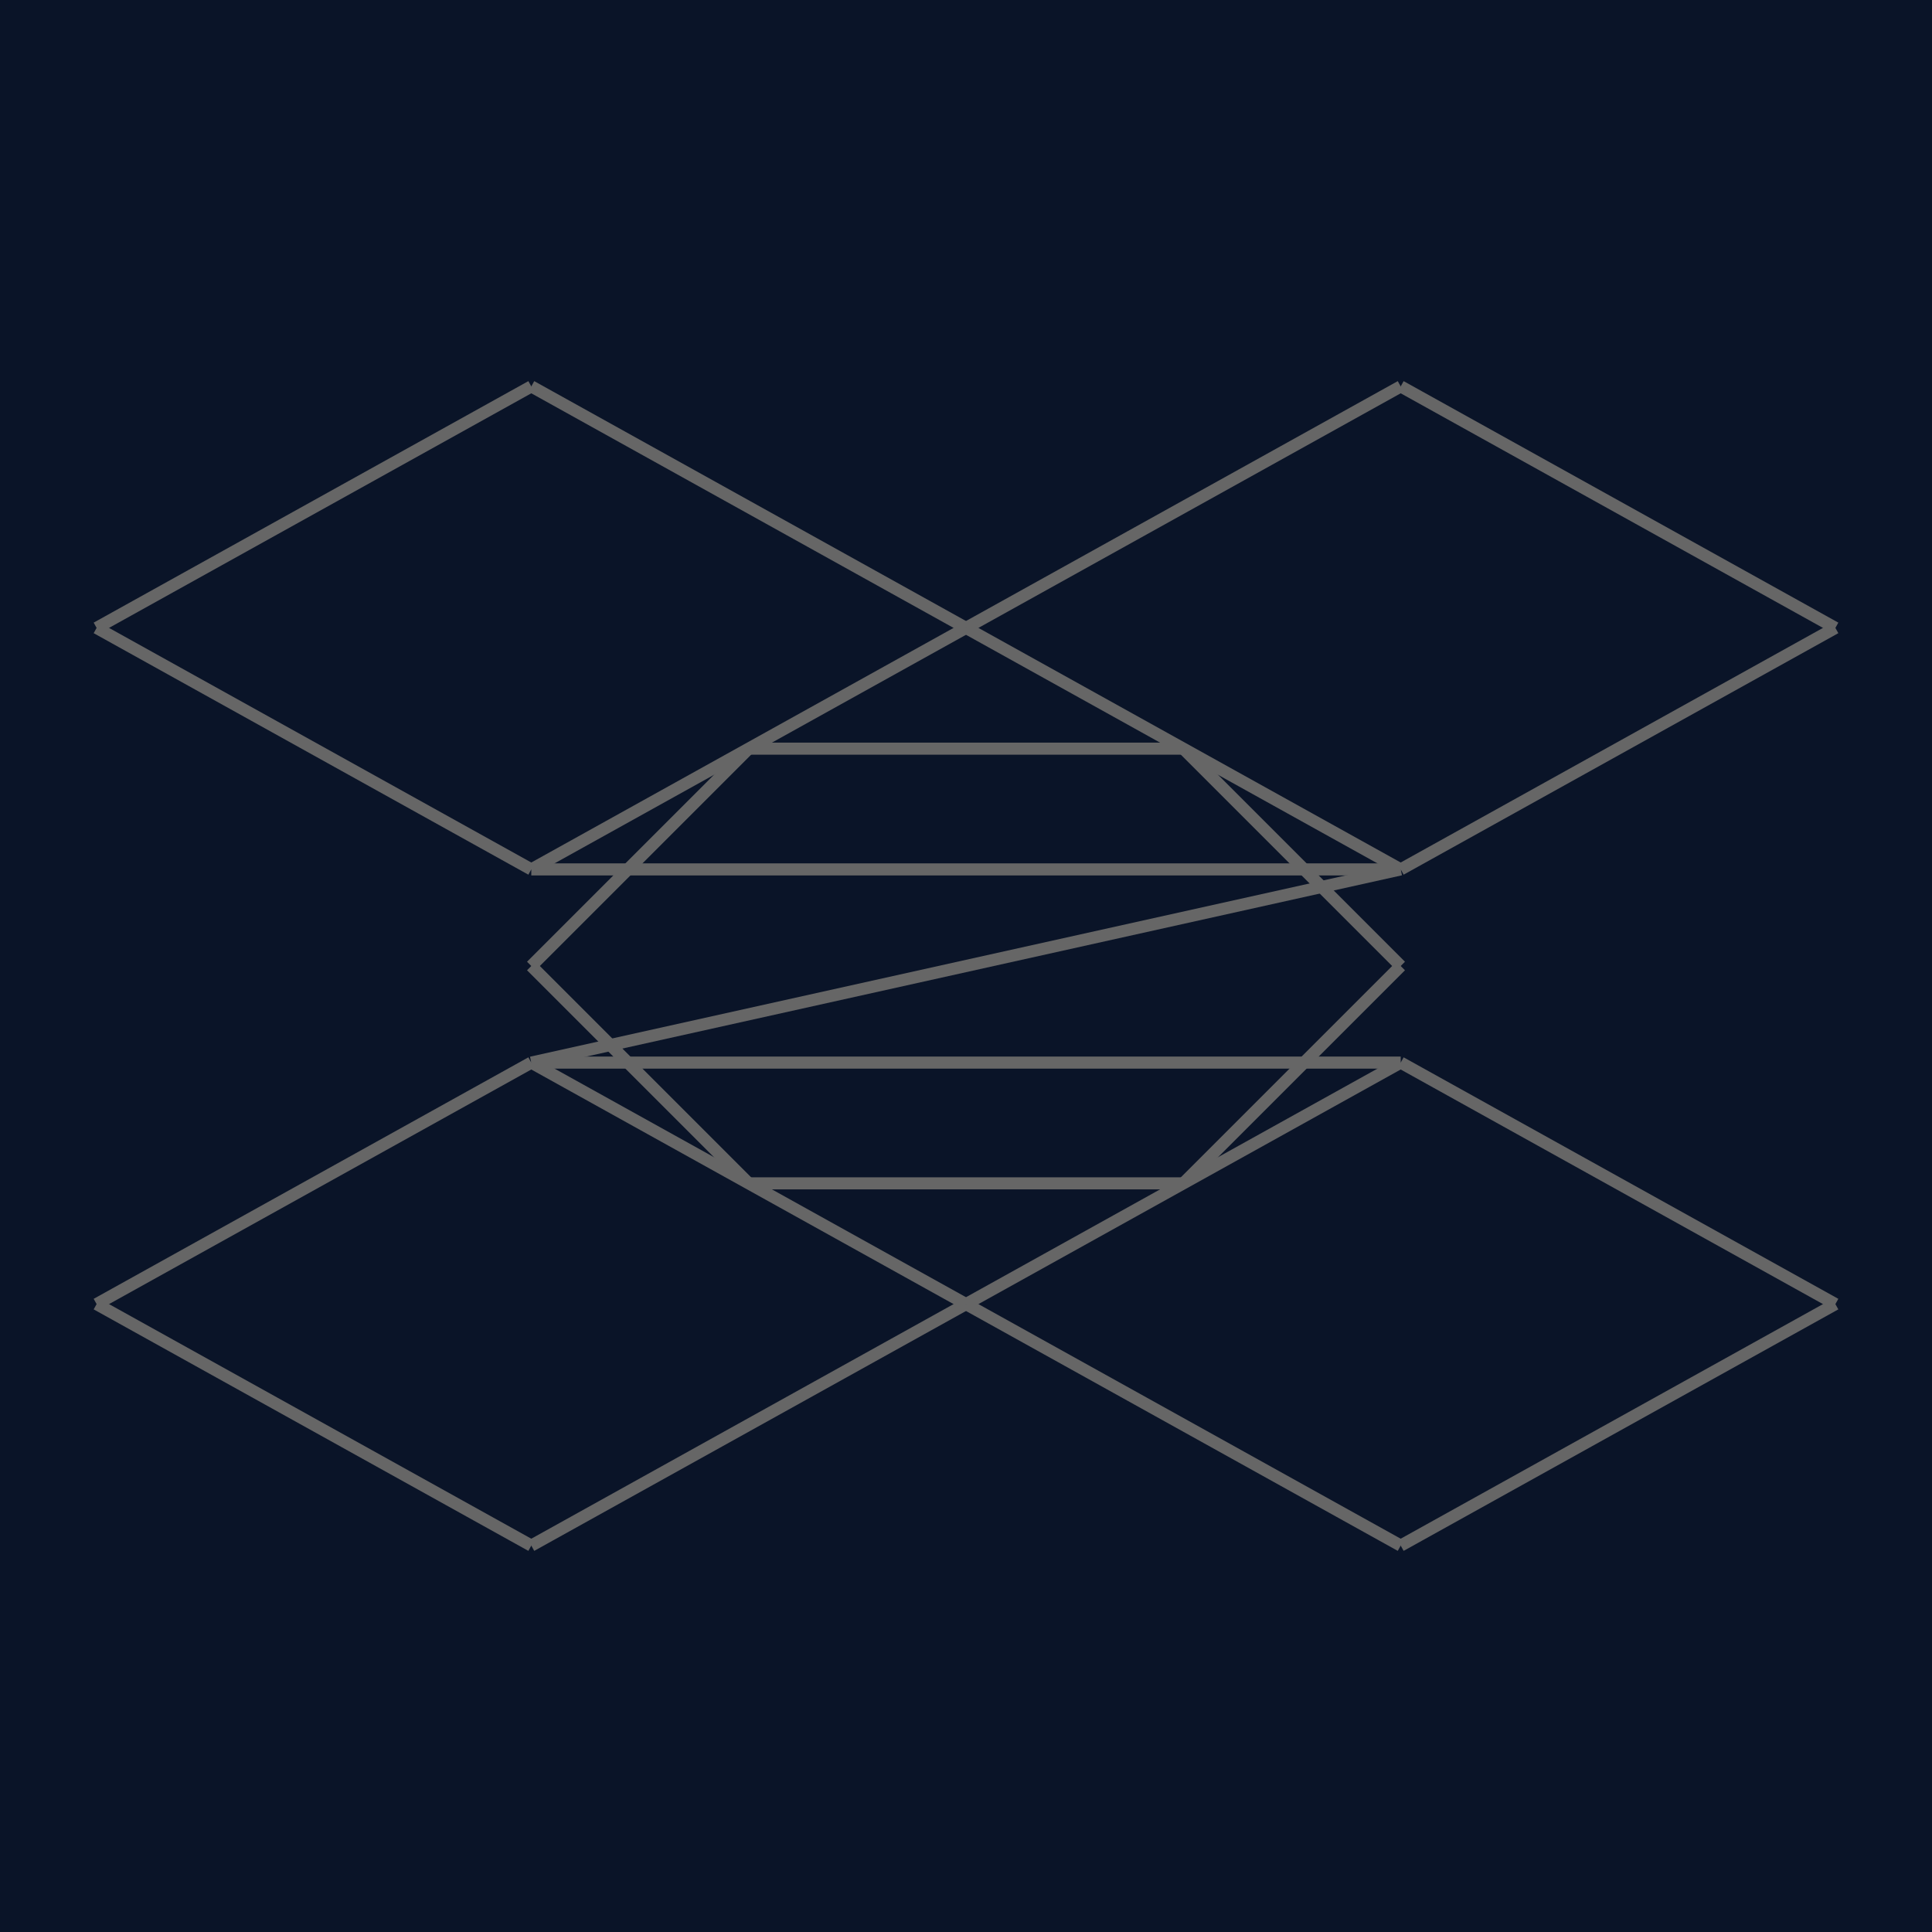
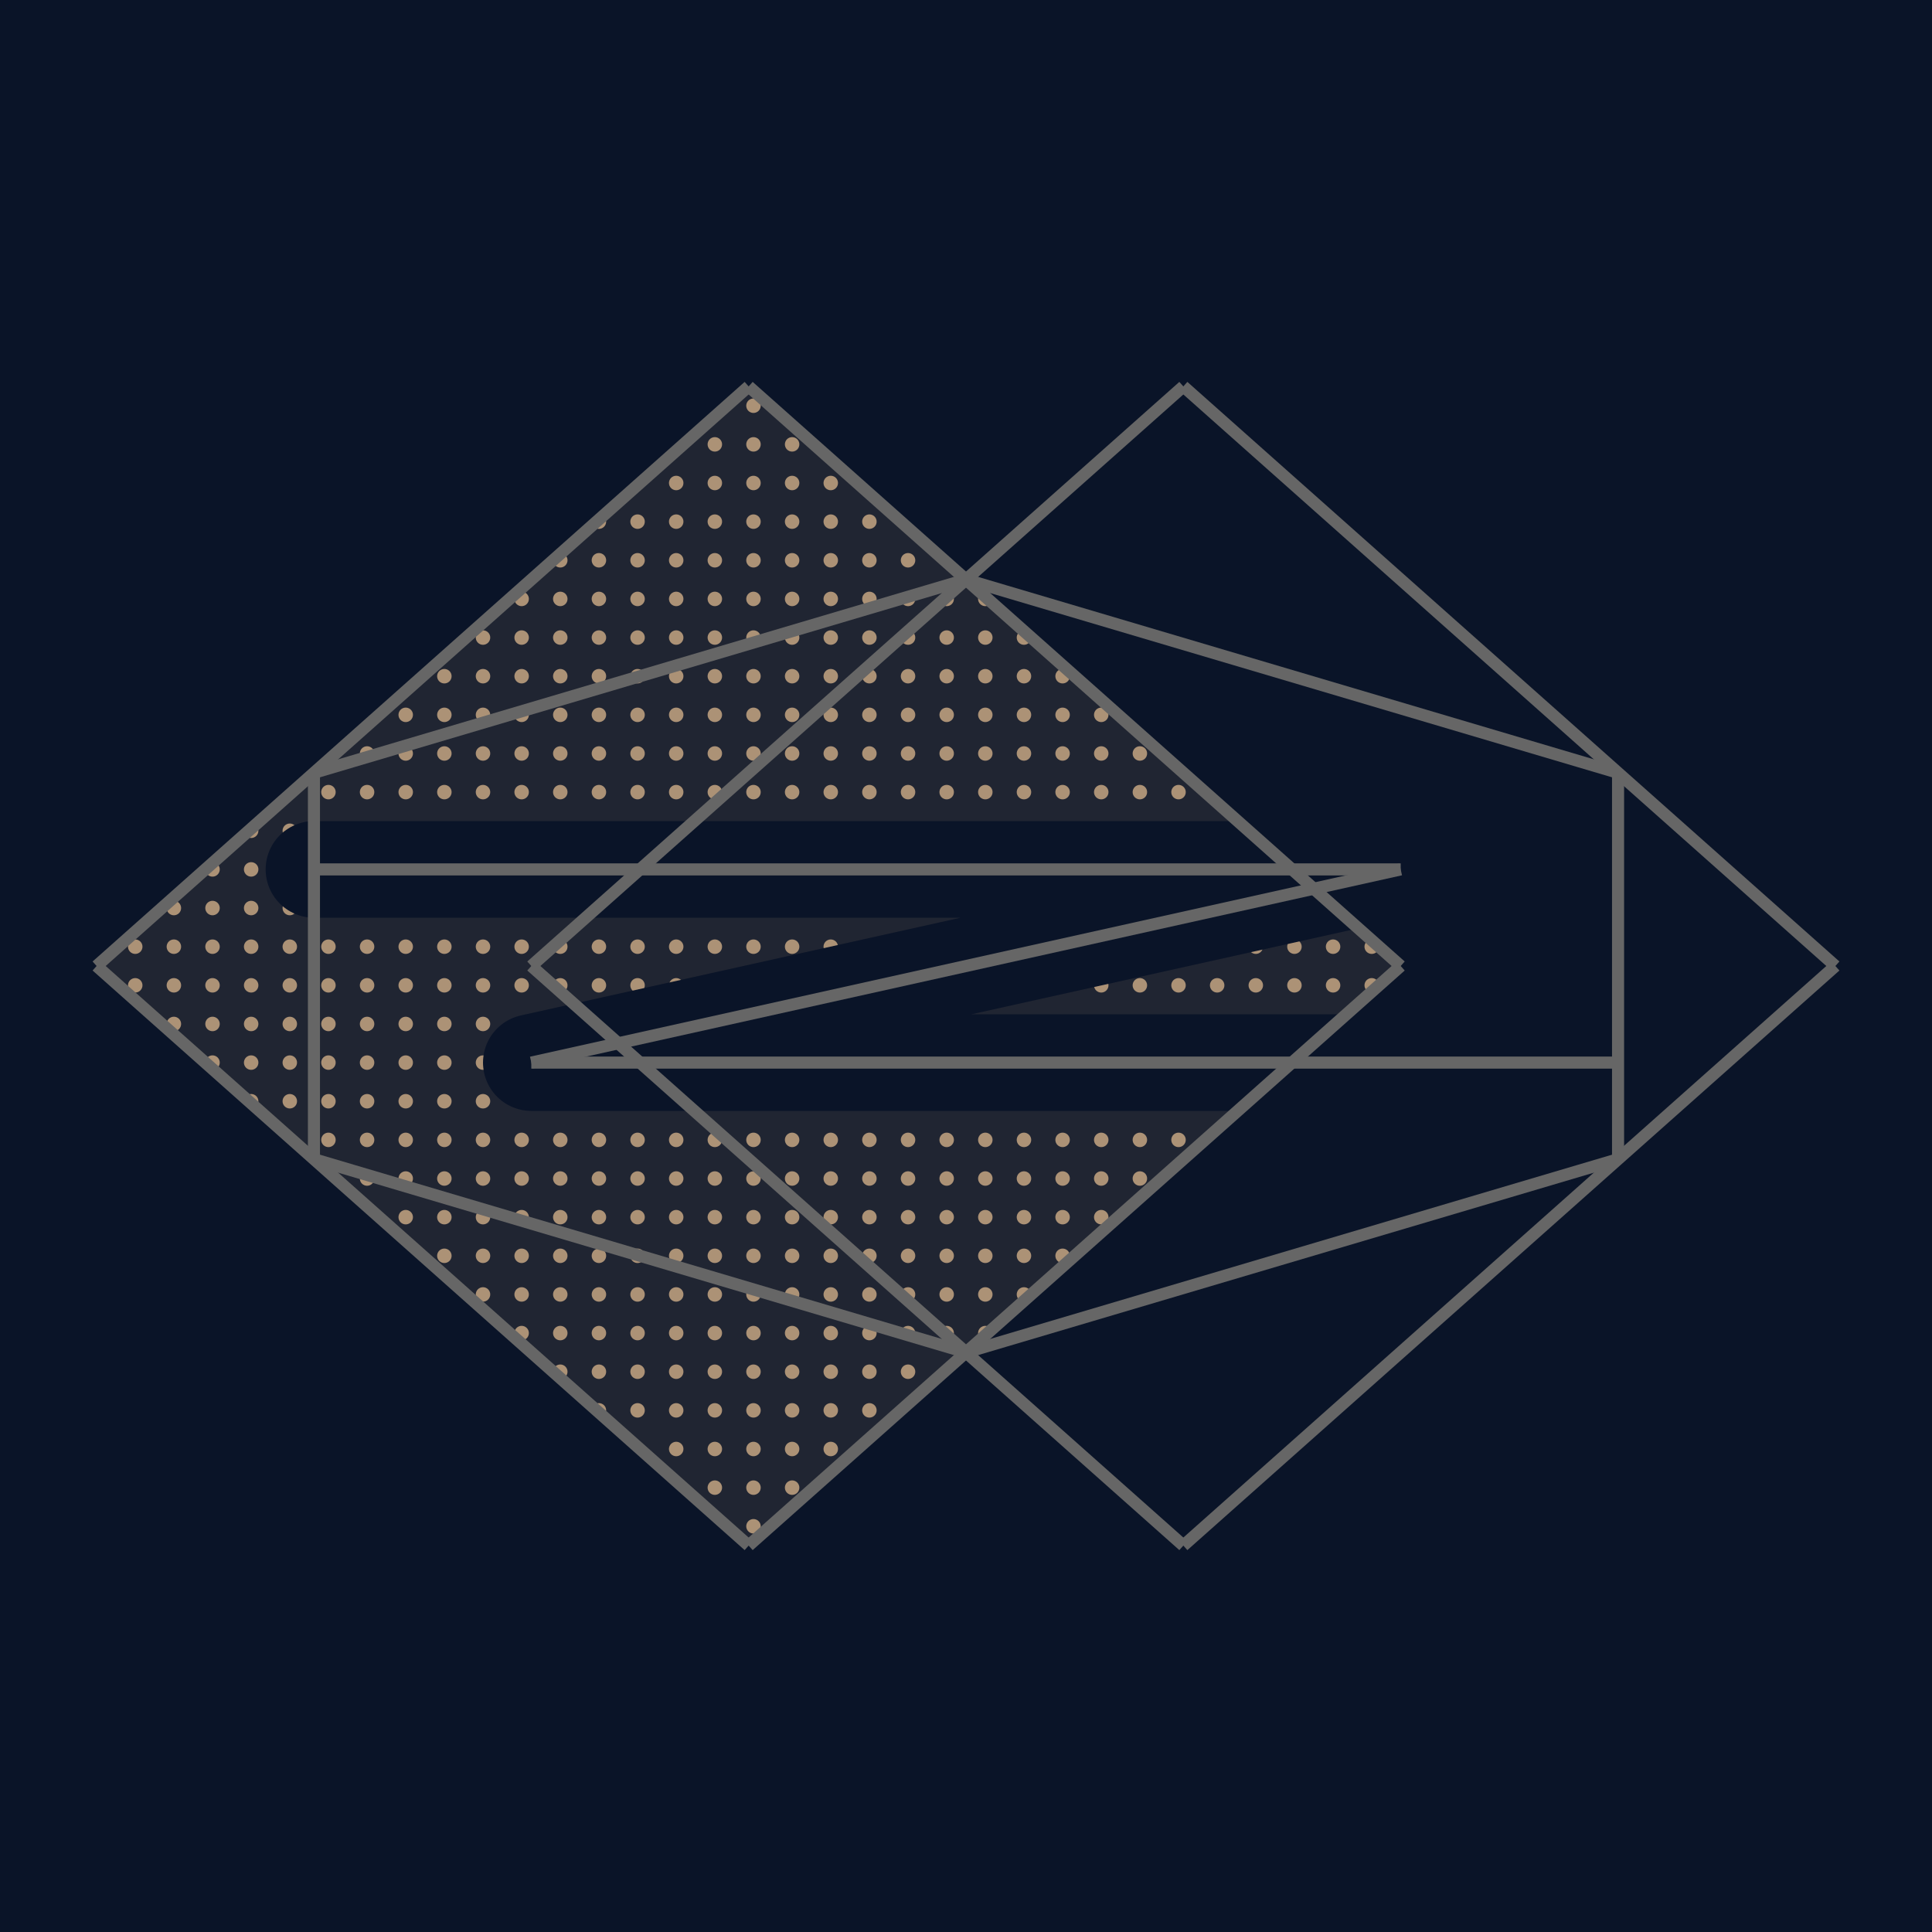
<svg xmlns="http://www.w3.org/2000/svg" viewBox="0 0 400 400">
  <rect width="400" height="400" fill="#0a1428" />
-   <line id="q2-s2-line-1" x1="110" y1="80" x2="200" y2="130" stroke="#666" stroke-width="2.5" fill="none" pointer-events="all" style="cursor:pointer;transition:stroke 0.2s,stroke-width 0.2s;" />
-   <line id="q2-s2-line-2" x1="200" y1="130" x2="110" y2="180" stroke="#666" stroke-width="2.5" fill="none" pointer-events="all" style="cursor:pointer;transition:stroke 0.2s,stroke-width 0.2s;" />
-   <line id="q2-s2-line-3" x1="110" y1="180" x2="20" y2="130" stroke="#666" stroke-width="2.5" fill="none" pointer-events="all" style="cursor:pointer;transition:stroke 0.2s,stroke-width 0.2s;" />
-   <line id="q2-s2-line-4" x1="20" y1="130" x2="110" y2="80" stroke="#666" stroke-width="2.5" fill="none" pointer-events="all" style="cursor:pointer;transition:stroke 0.2s,stroke-width 0.2s;" />
-   <line id="q2-s2-line-5" x1="290" y1="80" x2="380" y2="130" stroke="#666" stroke-width="2.5" fill="none" pointer-events="all" style="cursor:pointer;transition:stroke 0.2s,stroke-width 0.2s;" />
-   <line id="q2-s2-line-6" x1="380" y1="130" x2="290" y2="180" stroke="#666" stroke-width="2.5" fill="none" pointer-events="all" style="cursor:pointer;transition:stroke 0.2s,stroke-width 0.2s;" />
-   <line id="q2-s2-line-7" x1="290" y1="180" x2="200" y2="130" stroke="#666" stroke-width="2.5" fill="none" pointer-events="all" style="cursor:pointer;transition:stroke 0.2s,stroke-width 0.2s;" />
-   <line id="q2-s2-line-8" x1="200" y1="130" x2="290" y2="80" stroke="#666" stroke-width="2.5" fill="none" pointer-events="all" style="cursor:pointer;transition:stroke 0.2s,stroke-width 0.2s;" />
-   <line id="q2-s2-line-9" x1="110" y1="220" x2="200" y2="270" stroke="#666" stroke-width="2.5" fill="none" pointer-events="all" style="cursor:pointer;transition:stroke 0.2s,stroke-width 0.2s;" />
-   <line id="q2-s2-line-10" x1="200" y1="270" x2="110" y2="320" stroke="#666" stroke-width="2.5" fill="none" pointer-events="all" style="cursor:pointer;transition:stroke 0.2s,stroke-width 0.2s;" />
-   <line id="q2-s2-line-11" x1="110" y1="320" x2="20" y2="270" stroke="#666" stroke-width="2.5" fill="none" pointer-events="all" style="cursor:pointer;transition:stroke 0.2s,stroke-width 0.2s;" />
-   <line id="q2-s2-line-12" x1="20" y1="270" x2="110" y2="220" stroke="#666" stroke-width="2.5" fill="none" pointer-events="all" style="cursor:pointer;transition:stroke 0.2s,stroke-width 0.2s;" />
-   <line id="q2-s2-line-13" x1="290" y1="220" x2="380" y2="270" stroke="#666" stroke-width="2.5" fill="none" pointer-events="all" style="cursor:pointer;transition:stroke 0.2s,stroke-width 0.2s;" />
-   <line id="q2-s2-line-14" x1="380" y1="270" x2="290" y2="320" stroke="#666" stroke-width="2.5" fill="none" pointer-events="all" style="cursor:pointer;transition:stroke 0.2s,stroke-width 0.2s;" />
-   <line id="q2-s2-line-15" x1="290" y1="320" x2="200" y2="270" stroke="#666" stroke-width="2.5" fill="none" pointer-events="all" style="cursor:pointer;transition:stroke 0.2s,stroke-width 0.2s;" />
-   <line id="q2-s2-line-16" x1="200" y1="270" x2="290" y2="220" stroke="#666" stroke-width="2.5" fill="none" pointer-events="all" style="cursor:pointer;transition:stroke 0.2s,stroke-width 0.2s;" />
-   <line id="q2-s2-line-17" x1="110" y1="180" x2="290" y2="180" stroke="#666" stroke-width="2.5" fill="none" pointer-events="all" style="cursor:pointer;transition:stroke 0.2s,stroke-width 0.2s;" />
-   <line id="q2-s2-line-18" x1="110" y1="220" x2="290" y2="220" stroke="#666" stroke-width="2.5" fill="none" pointer-events="all" style="cursor:pointer;transition:stroke 0.2s,stroke-width 0.2s;" />
-   <line id="q2-s2-line-19" x1="290" y1="180" x2="110" y2="220" stroke="#666" stroke-width="2.5" fill="none" pointer-events="all" style="cursor:pointer;transition:stroke 0.2s,stroke-width 0.2s;" />
-   <line id="q2-s2-line-20" x1="155" y1="155" x2="245" y2="155" stroke="#666" stroke-width="2.5" fill="none" pointer-events="all" style="cursor:pointer;transition:stroke 0.2s,stroke-width 0.2s;" data-correct="true" />
-   <line id="q2-s2-line-21" x1="245" y1="155" x2="290" y2="200" stroke="#666" stroke-width="2.5" fill="none" pointer-events="all" style="cursor:pointer;transition:stroke 0.2s,stroke-width 0.2s;" data-correct="true" />
-   <line id="q2-s2-line-22" x1="290" y1="200" x2="245" y2="245" stroke="#666" stroke-width="2.5" fill="none" pointer-events="all" style="cursor:pointer;transition:stroke 0.2s,stroke-width 0.2s;" data-correct="true" />
-   <line id="q2-s2-line-23" x1="245" y1="245" x2="155" y2="245" stroke="#666" stroke-width="2.5" fill="none" pointer-events="all" style="cursor:pointer;transition:stroke 0.2s,stroke-width 0.2s;" data-correct="true" />
-   <line id="q2-s2-line-24" x1="155" y1="245" x2="110" y2="200" stroke="#666" stroke-width="2.5" fill="none" pointer-events="all" style="cursor:pointer;transition:stroke 0.2s,stroke-width 0.2s;" data-correct="true" />
-   <line id="q2-s2-line-25" x1="110" y1="200" x2="155" y2="155" stroke="#666" stroke-width="2.5" fill="none" pointer-events="all" style="cursor:pointer;transition:stroke 0.2s,stroke-width 0.2s;" data-correct="true" />
+   <defs>
+     <pattern id="stipple" x="0" y="0" width="8" height="8" patternUnits="userSpaceOnUse">
+       <circle cx="4" cy="4" r="1.5" fill="#c4a482" opacity="0.85" />
+     </pattern>
+     <mask id="z-mask">
+       <rect width="400" height="400" fill="#ffffff" />
+       <path d="M 65,180 L 290,180 L 110,220 L 335,220" stroke="#000000" stroke-width="20" fill="none" stroke-linecap="round" stroke-linejoin="round" />
+     </mask>
+   </defs>
+   <polygon points="155,80 20,200 155,320 290,200" fill="#c4a482" fill-opacity="0.12" mask="url(#z-mask)" />
+   <polygon points="155,80 20,200 155,320 290,200" fill="url(#stipple)" mask="url(#z-mask)" />
+   <line id="q2-s2-line-1" x1="155" y1="80" x2="20" y2="200" stroke="#666" stroke-width="2.5" fill="none" pointer-events="all" style="cursor:pointer;transition:stroke 0.2s,stroke-width 0.2s;" />
+   <line id="q2-s2-line-2" x1="20" y1="200" x2="155" y2="320" stroke="#666" stroke-width="2.5" fill="none" pointer-events="all" style="cursor:pointer;transition:stroke 0.2s,stroke-width 0.2s;" />
+   <line id="q2-s2-line-3" x1="155" y1="320" x2="290" y2="200" stroke="#666" stroke-width="2.5" fill="none" pointer-events="all" style="cursor:pointer;transition:stroke 0.2s,stroke-width 0.2s;" />
+   <line id="q2-s2-line-4" x1="290" y1="200" x2="155" y2="80" stroke="#666" stroke-width="2.5" fill="none" pointer-events="all" style="cursor:pointer;transition:stroke 0.2s,stroke-width 0.2s;" />
+   <line id="q2-s2-line-5" x1="245" y1="80" x2="110" y2="200" stroke="#666" stroke-width="2.5" fill="none" pointer-events="all" style="cursor:pointer;transition:stroke 0.2s,stroke-width 0.2s;" />
+   <line id="q2-s2-line-6" x1="110" y1="200" x2="245" y2="320" stroke="#666" stroke-width="2.5" fill="none" pointer-events="all" style="cursor:pointer;transition:stroke 0.2s,stroke-width 0.2s;" />
+   <line id="q2-s2-line-7" x1="245" y1="320" x2="380" y2="200" stroke="#666" stroke-width="2.5" fill="none" pointer-events="all" style="cursor:pointer;transition:stroke 0.2s,stroke-width 0.2s;" />
+   <line id="q2-s2-line-8" x1="380" y1="200" x2="245" y2="80" stroke="#666" stroke-width="2.5" fill="none" pointer-events="all" style="cursor:pointer;transition:stroke 0.2s,stroke-width 0.2s;" />
+   <line id="q2-s2-line-9" x1="200" y1="120" x2="335" y2="160" stroke="#666" stroke-width="2.5" fill="none" pointer-events="all" style="cursor:pointer;transition:stroke 0.2s,stroke-width 0.2s;" data-correct="true" />
+   <line id="q2-s2-line-10" x1="335" y1="160" x2="335" y2="240" stroke="#666" stroke-width="2.5" fill="none" pointer-events="all" style="cursor:pointer;transition:stroke 0.2s,stroke-width 0.2s;" data-correct="true" />
+   <line id="q2-s2-line-11" x1="335" y1="240" x2="200" y2="280" stroke="#666" stroke-width="2.5" fill="none" pointer-events="all" style="cursor:pointer;transition:stroke 0.2s,stroke-width 0.2s;" data-correct="true" />
+   <line id="q2-s2-line-12" x1="200" y1="280" x2="65" y2="240" stroke="#666" stroke-width="2.5" fill="none" pointer-events="all" style="cursor:pointer;transition:stroke 0.2s,stroke-width 0.2s;" data-correct="true" />
+   <line id="q2-s2-line-13" x1="65" y1="240" x2="65" y2="160" stroke="#666" stroke-width="2.5" fill="none" pointer-events="all" style="cursor:pointer;transition:stroke 0.2s,stroke-width 0.2s;" data-correct="true" />
+   <line id="q2-s2-line-14" x1="65" y1="160" x2="200" y2="120" stroke="#666" stroke-width="2.5" fill="none" pointer-events="all" style="cursor:pointer;transition:stroke 0.2s,stroke-width 0.2s;" data-correct="true" />
+   <line id="q2-s2-line-15" x1="65" y1="180" x2="290" y2="180" stroke="#666" stroke-width="2.5" fill="none" pointer-events="all" style="cursor:pointer;transition:stroke 0.2s,stroke-width 0.2s;" />
+   <line id="q2-s2-line-16" x1="110" y1="220" x2="335" y2="220" stroke="#666" stroke-width="2.5" fill="none" pointer-events="all" style="cursor:pointer;transition:stroke 0.2s,stroke-width 0.2s;" />
+   <line id="q2-s2-line-17" x1="290" y1="180" x2="110" y2="220" stroke="#666" stroke-width="2.5" fill="none" pointer-events="all" style="cursor:pointer;transition:stroke 0.2s,stroke-width 0.2s;" />
</svg>
